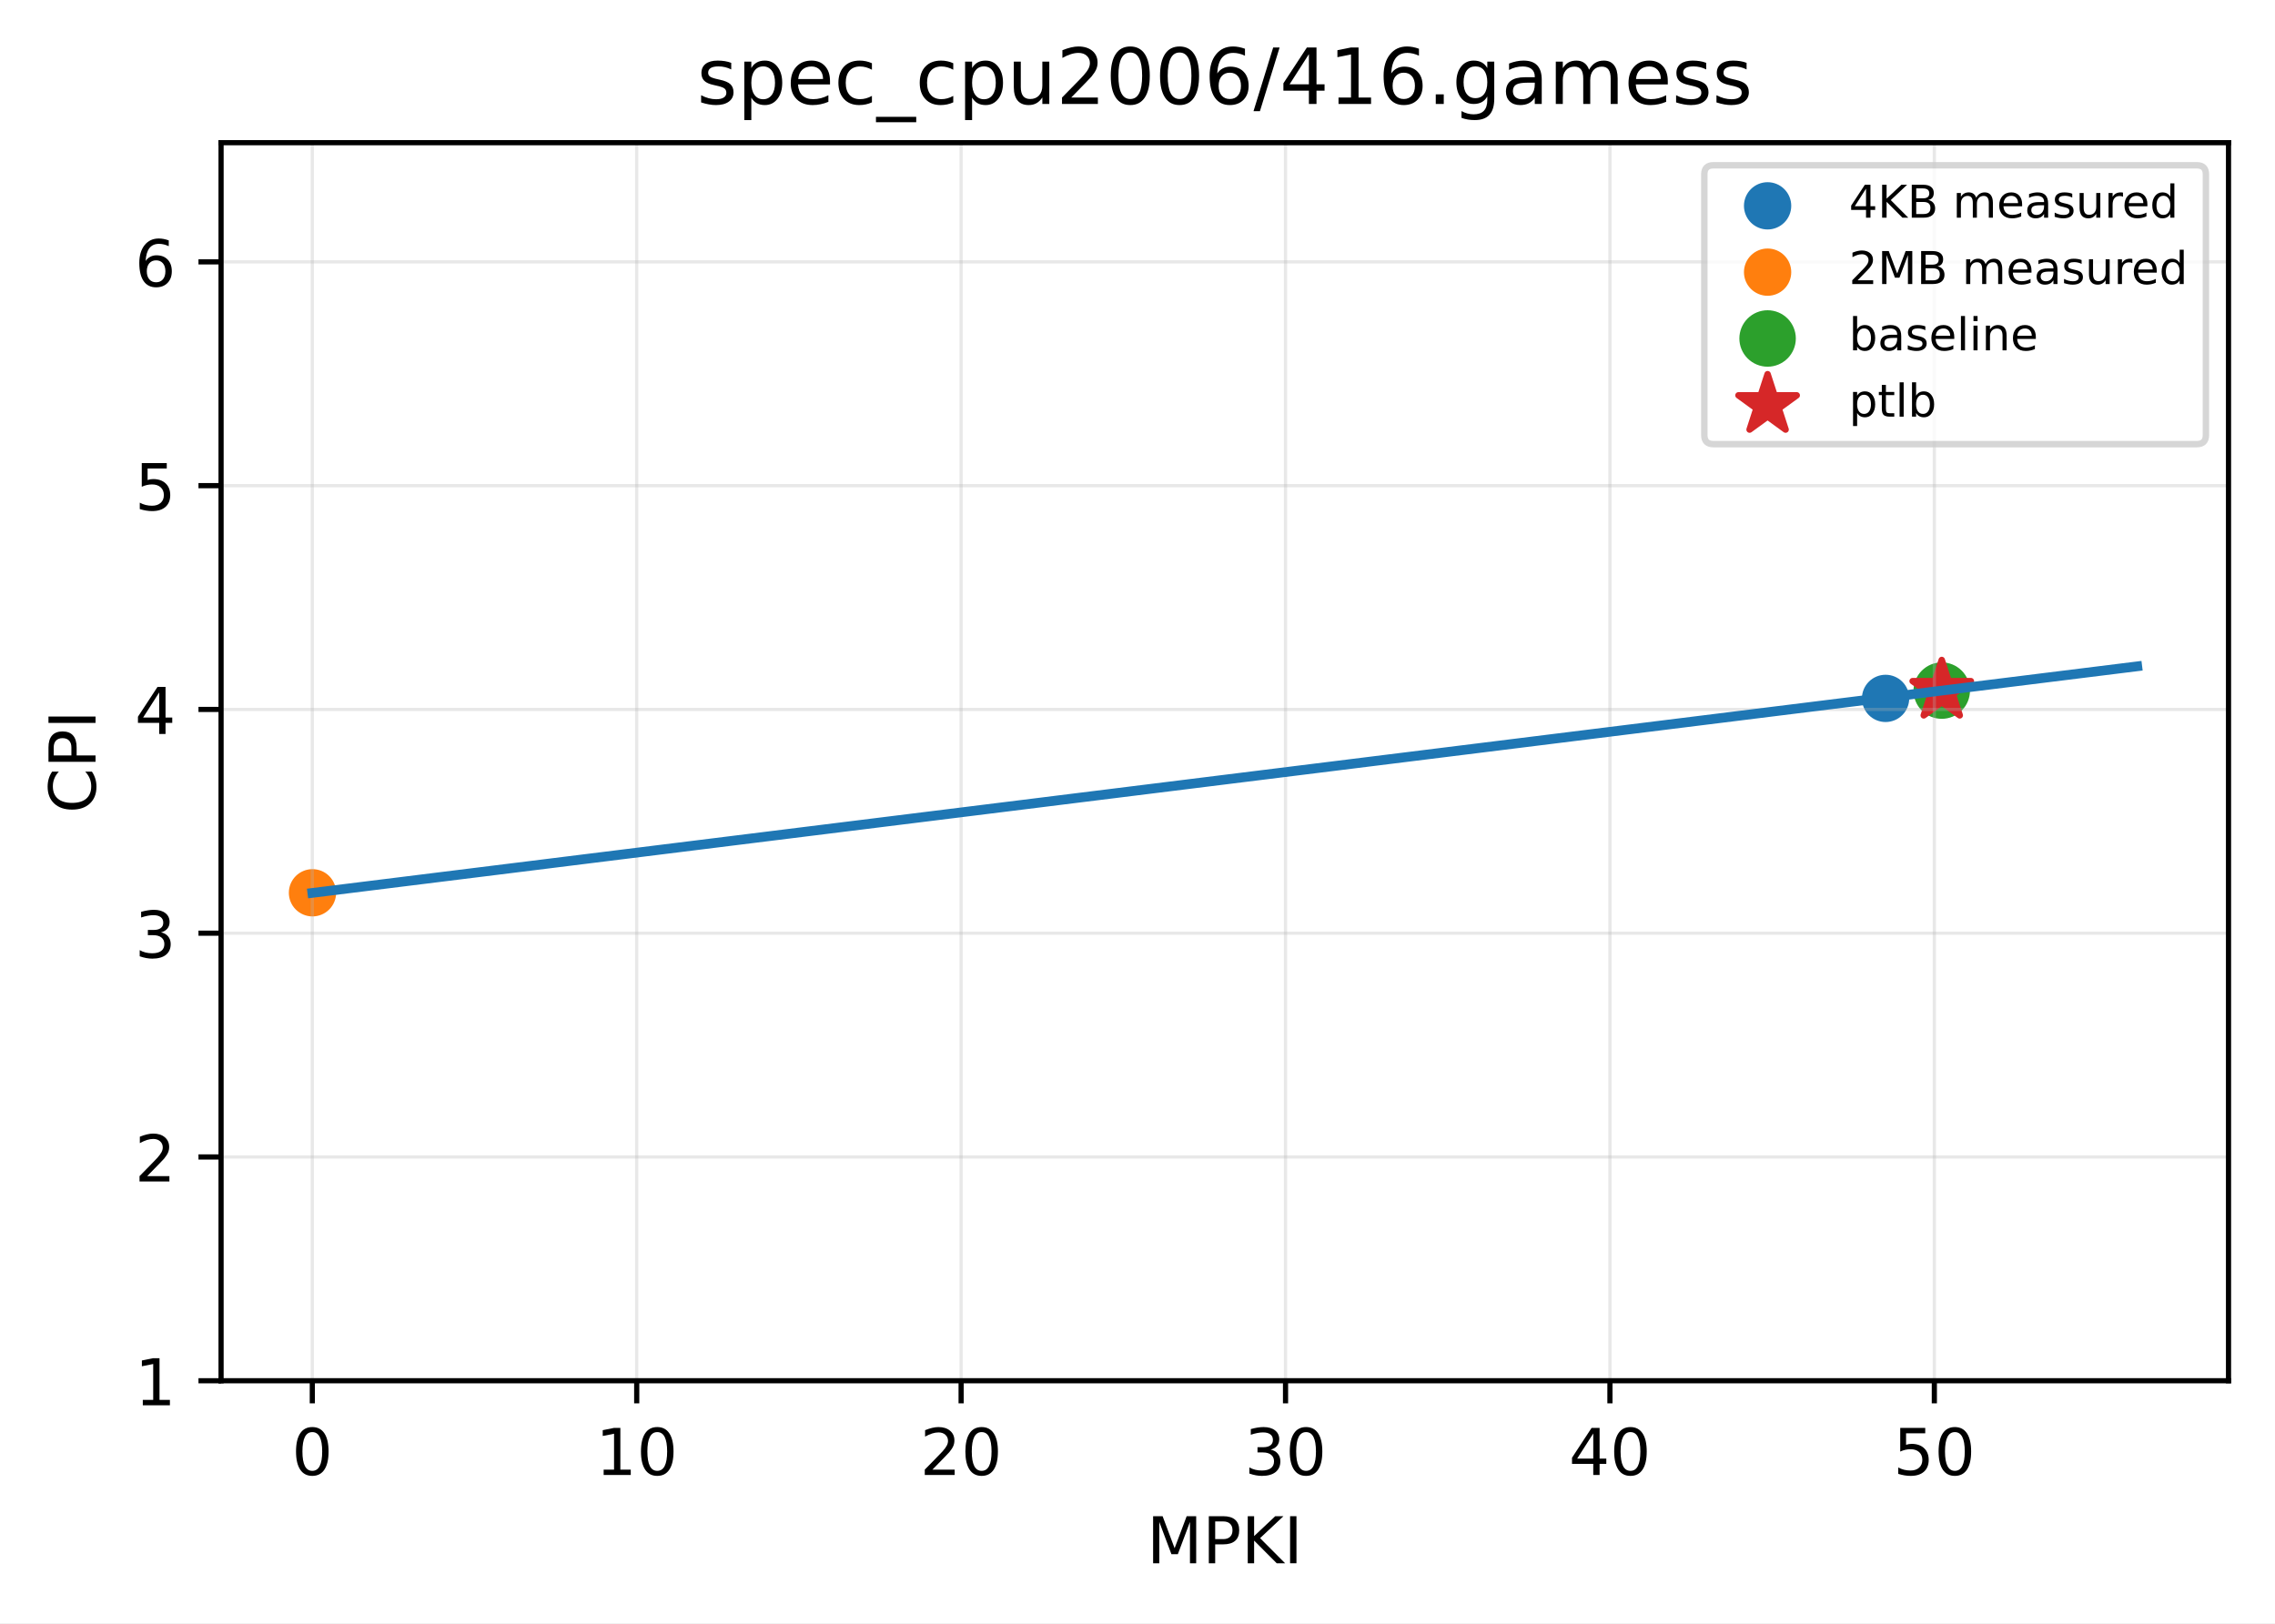
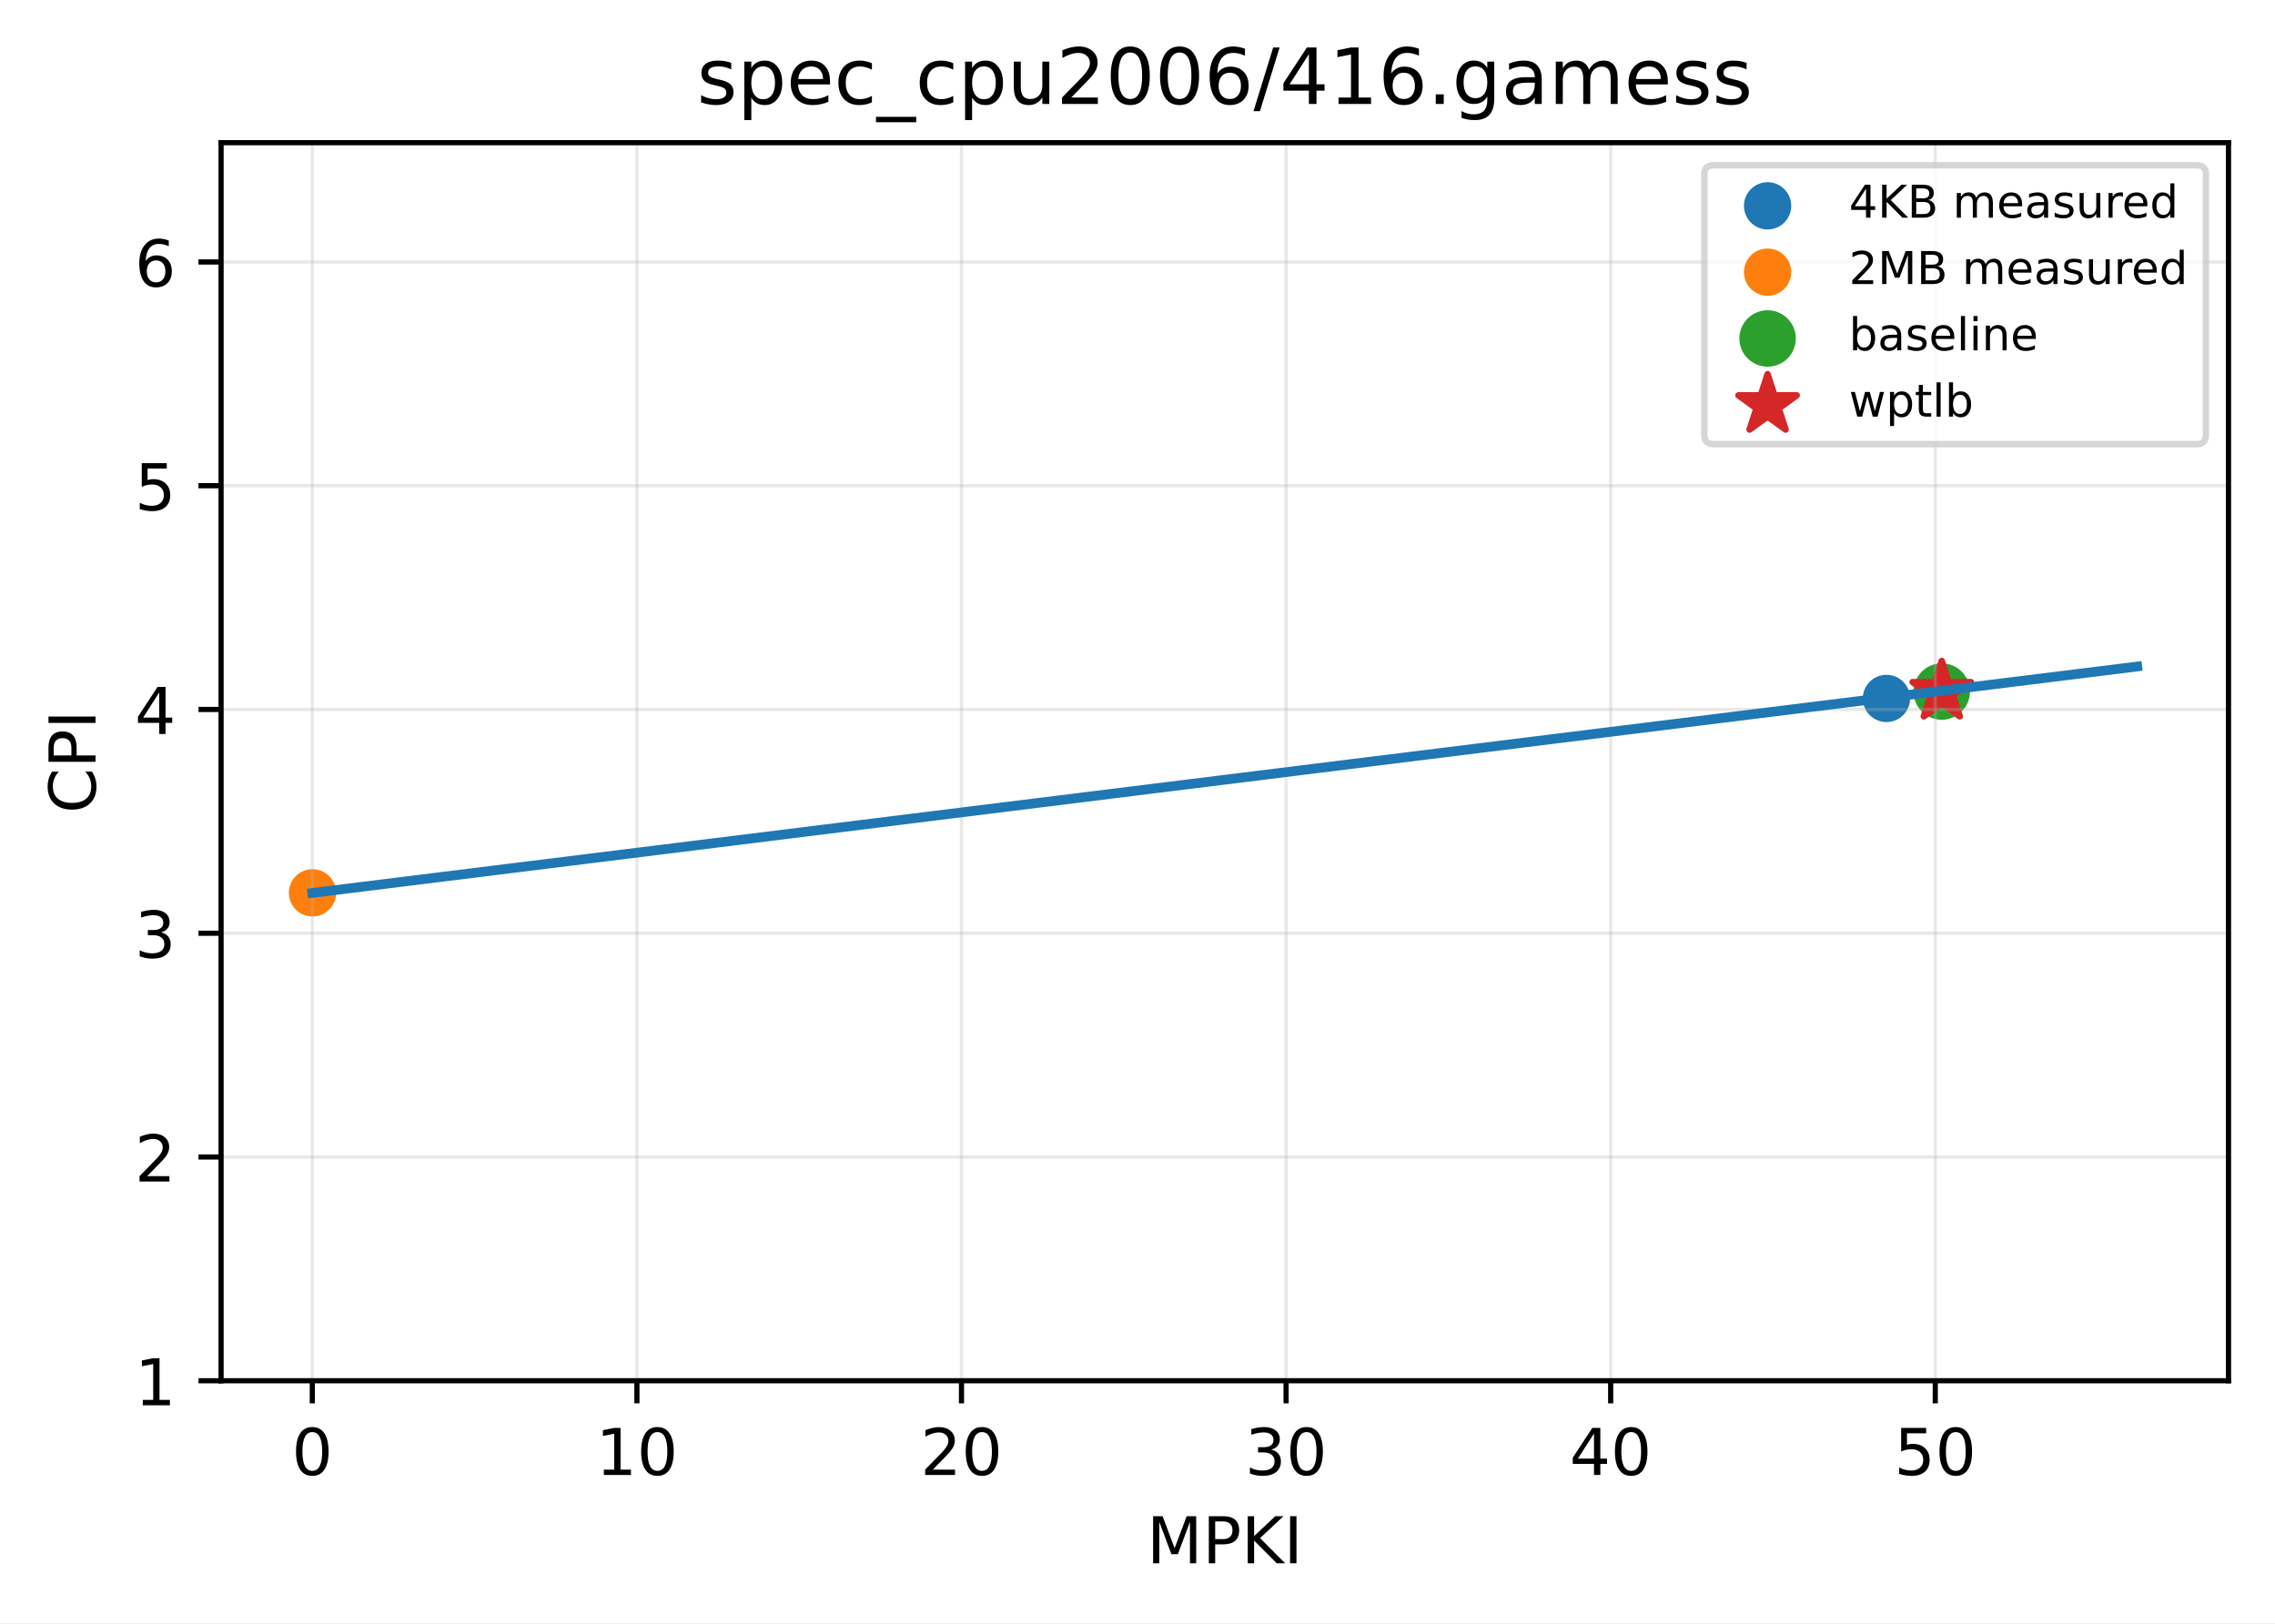
<svg xmlns="http://www.w3.org/2000/svg" xmlns:xlink="http://www.w3.org/1999/xlink" width="352.371pt" height="251.463pt" viewBox="0 0 352.371 251.463" version="1.1">
  <defs>
    <style type="text/css">*{stroke-linejoin: round; stroke-linecap: butt}</style>
  </defs>
  <g id="figure_1">
    <g id="patch_1">
      <path d="M 0 251.463  L 352.371 251.463  L 352.371 0  L 0 0  z " style="fill: #ffffff" />
    </g>
    <g id="axes_1">
      <g id="patch_2">
        <path d="M 34.241 213.906  L 345.171 213.906  L 345.171 22.106  L 34.241 22.106  z " style="fill: #ffffff" />
      </g>
      <g id="PathCollection_1">
        <defs>
-           <path id="me594c790a1" d="M 0 3.162  C 0.839 3.162 1.643 2.829 2.236 2.236  C 2.829 1.643 3.162 0.839 3.162 0  C 3.162 -0.839 2.829 -1.643 2.236 -2.236  C 1.643 -2.829 0.839 -3.162 0 -3.162  C -0.839 -3.162 -1.643 -2.829 -2.236 -2.236  C -2.829 -1.643 -3.162 -0.839 -3.162 0  C -3.162 0.839 -2.829 1.643 -2.236 2.236  C -1.643 2.829 -0.839 3.162 0 3.162  z " style="stroke: #1f77b4" />
+           <path id="m30d498fbc5" d="M 0 3.162  C 0.839 3.162 1.643 2.829 2.236 2.236  C 2.829 1.643 3.162 0.839 3.162 0  C 3.162 -0.839 2.829 -1.643 2.236 -2.236  C 1.643 -2.829 0.839 -3.162 0 -3.162  C -0.839 -3.162 -1.643 -2.829 -2.236 -2.236  C -2.829 -1.643 -3.162 -0.839 -3.162 0  C -3.162 0.839 -2.829 1.643 -2.236 2.236  C -1.643 2.829 -0.839 3.162 0 3.162  z " style="stroke: #1f77b4" />
        </defs>
-         <g clip-path="url(#p23482284b3)">
-           <use xlink:href="#me594c790a1" x="292.054" y="108.196" style="fill: #1f77b4; stroke: #1f77b4" />
+         <g clip-path="url(#p7bc6289865)">
+           <use xlink:href="#m30d498fbc5" x="292.192" y="108.203" style="fill: #1f77b4; stroke: #1f77b4" />
        </g>
      </g>
      <g id="PathCollection_2">
        <defs>
-           <path id="me961e7102d" d="M 0 3.162  C 0.839 3.162 1.643 2.829 2.236 2.236  C 2.829 1.643 3.162 0.839 3.162 0  C 3.162 -0.839 2.829 -1.643 2.236 -2.236  C 1.643 -2.829 0.839 -3.162 0 -3.162  C -0.839 -3.162 -1.643 -2.829 -2.236 -2.236  C -2.829 -1.643 -3.162 -0.839 -3.162 0  C -3.162 0.839 -2.829 1.643 -2.236 2.236  C -1.643 2.829 -0.839 3.162 0 3.162  z " style="stroke: #ff7f0e" />
+           <path id="m44c56034ff" d="M 0 3.162  C 0.839 3.162 1.643 2.829 2.236 2.236  C 2.829 1.643 3.162 0.839 3.162 0  C 3.162 -0.839 2.829 -1.643 2.236 -2.236  C 1.643 -2.829 0.839 -3.162 0 -3.162  C -0.839 -3.162 -1.643 -2.829 -2.236 -2.236  C -2.829 -1.643 -3.162 -0.839 -3.162 0  C -3.162 0.839 -2.829 1.643 -2.236 2.236  C -1.643 2.829 -0.839 3.162 0 3.162  z " style="stroke: #ff7f0e" />
        </defs>
-         <g clip-path="url(#p23482284b3)">
-           <use xlink:href="#me961e7102d" x="48.4" y="138.311" style="fill: #ff7f0e; stroke: #ff7f0e" />
+         <g clip-path="url(#p7bc6289865)">
+           <use xlink:href="#m44c56034ff" x="48.4" y="138.317" style="fill: #ff7f0e; stroke: #ff7f0e" />
        </g>
      </g>
      <g id="PathCollection_3">
        <defs>
-           <path id="ma233d72f8c" d="M 0 3.873  C 1.027 3.873 2.012 3.465 2.739 2.739  C 3.465 2.012 3.873 1.027 3.873 0  C 3.873 -1.027 3.465 -2.012 2.739 -2.739  C 2.012 -3.465 1.027 -3.873 0 -3.873  C -1.027 -3.873 -2.012 -3.465 -2.739 -2.739  C -3.465 -2.012 -3.873 -1.027 -3.873 0  C -3.873 1.027 -3.465 2.012 -2.739 2.739  C -2.012 3.465 -1.027 3.873 0 3.873  z " style="stroke: #2ca02c" />
+           <path id="md99b915eb0" d="M 0 3.873  C 1.027 3.873 2.012 3.465 2.739 2.739  C 3.465 2.012 3.873 1.027 3.873 0  C 3.873 -1.027 3.465 -2.012 2.739 -2.739  C 2.012 -3.465 1.027 -3.873 0 -3.873  C -1.027 -3.873 -2.012 -3.465 -2.739 -2.739  C -3.465 -2.012 -3.873 -1.027 -3.873 0  C -3.873 1.027 -3.465 2.012 -2.739 2.739  C -2.012 3.465 -1.027 3.873 0 3.873  z " style="stroke: #2ca02c" />
        </defs>
-         <g clip-path="url(#p23482284b3)">
-           <use xlink:href="#ma233d72f8c" x="300.755" y="106.989" style="fill: #2ca02c; stroke: #2ca02c" />
+         <g clip-path="url(#p7bc6289865)">
+           <use xlink:href="#md99b915eb0" x="300.755" y="107.139" style="fill: #2ca02c; stroke: #2ca02c" />
        </g>
      </g>
      <g id="PathCollection_4">
        <defs>
-           <path id="mdf9ca97604" d="M 0 -4.743  L -1.065 -1.466  L -4.511 -1.466  L -1.723 0.56  L -2.788 3.838  L -0 1.812  L 2.788 3.838  L 1.723 0.56  L 4.511 -1.466  L 1.065 -1.466  z " style="stroke: #d62728" />
+           <path id="mbaf9c14aa1" d="M 0 -4.743  L -1.065 -1.466  L -4.511 -1.466  L -1.723 0.56  L -2.788 3.838  L -0 1.812  L 2.788 3.838  L 1.723 0.56  L 4.511 -1.466  L 1.065 -1.466  z " style="stroke: #d62728" />
        </defs>
-         <g clip-path="url(#p23482284b3)">
-           <use xlink:href="#mdf9ca97604" x="300.754" y="106.989" style="fill: #d62728; stroke: #d62728" />
+         <g clip-path="url(#p7bc6289865)">
+           <use xlink:href="#mbaf9c14aa1" x="300.755" y="107.139" style="fill: #d62728; stroke: #d62728" />
        </g>
      </g>
      <g id="matplotlib.axis_1">
        <g id="xtick_1">
          <g id="line2d_1">
-             <path d="M 48.374 213.906  L 48.374 22.106  " clip-path="url(#p23482284b3)" style="fill: none; stroke: #b0b0b0; stroke-opacity: 0.3; stroke-width: 0.5; stroke-linecap: square" />
+             <path d="M 48.374 213.906  L 48.374 22.106  " clip-path="url(#p7bc6289865)" style="fill: none; stroke: #b0b0b0; stroke-opacity: 0.3; stroke-width: 0.5; stroke-linecap: square" />
          </g>
          <g id="line2d_2">
            <defs>
-               <path id="m503f17459d" d="M 0 0  L 0 3.5  " style="stroke: #000000; stroke-width: 0.8" />
-             </defs>
-             <g>
-               <use xlink:href="#m503f17459d" x="48.374" y="213.906" style="stroke: #000000; stroke-width: 0.8" />
+               <path id="m3e07d31b20" d="M 0 0  L 0 3.5  " style="stroke: #000000; stroke-width: 0.8" />
+             </defs>
+             <g>
+               <use xlink:href="#m3e07d31b20" x="48.374" y="213.906" style="stroke: #000000; stroke-width: 0.8" />
            </g>
          </g>
          <g id="text_1">
            <g transform="translate(45.19256 228.5047) scale(0.1 -0.1)">
              <defs>
                <path id="DejaVuSans-30" d="M 2034 4250  Q 1547 4250 1301 3770  Q 1056 3291 1056 2328  Q 1056 1369 1301 889  Q 1547 409 2034 409  Q 2525 409 2770 889  Q 3016 1369 3016 2328  Q 3016 3291 2770 3770  Q 2525 4250 2034 4250  z M 2034 4750  Q 2819 4750 3233 4129  Q 3647 3509 3647 2328  Q 3647 1150 3233 529  Q 2819 -91 2034 -91  Q 1250 -91 836 529  Q 422 1150 422 2328  Q 422 3509 836 4129  Q 1250 4750 2034 4750  z " transform="scale(0.015625)" />
              </defs>
              <use xlink:href="#DejaVuSans-30" />
            </g>
          </g>
        </g>
        <g id="xtick_2">
          <g id="line2d_3">
-             <path d="M 98.62 213.906  L 98.62 22.106  " clip-path="url(#p23482284b3)" style="fill: none; stroke: #b0b0b0; stroke-opacity: 0.3; stroke-width: 0.5; stroke-linecap: square" />
+             <path d="M 98.649 213.906  L 98.649 22.106  " clip-path="url(#p7bc6289865)" style="fill: none; stroke: #b0b0b0; stroke-opacity: 0.3; stroke-width: 0.5; stroke-linecap: square" />
          </g>
          <g id="line2d_4">
            <g>
-               <use xlink:href="#m503f17459d" x="98.62" y="213.906" style="stroke: #000000; stroke-width: 0.8" />
+               <use xlink:href="#m3e07d31b20" x="98.649" y="213.906" style="stroke: #000000; stroke-width: 0.8" />
            </g>
          </g>
          <g id="text_2">
-             <g transform="translate(92.25796 228.5047) scale(0.1 -0.1)">
+             <g transform="translate(92.28642 228.5047) scale(0.1 -0.1)">
              <defs>
                <path id="DejaVuSans-31" d="M 794 531  L 1825 531  L 1825 4091  L 703 3866  L 703 4441  L 1819 4666  L 2450 4666  L 2450 531  L 3481 531  L 3481 0  L 794 0  L 794 531  z " transform="scale(0.015625)" />
              </defs>
              <use xlink:href="#DejaVuSans-31" />
              <use xlink:href="#DejaVuSans-30" x="63.623" />
            </g>
          </g>
        </g>
        <g id="xtick_3">
          <g id="line2d_5">
-             <path d="M 148.867 213.906  L 148.867 22.106  " clip-path="url(#p23482284b3)" style="fill: none; stroke: #b0b0b0; stroke-opacity: 0.3; stroke-width: 0.5; stroke-linecap: square" />
+             <path d="M 148.924 213.906  L 148.924 22.106  " clip-path="url(#p7bc6289865)" style="fill: none; stroke: #b0b0b0; stroke-opacity: 0.3; stroke-width: 0.5; stroke-linecap: square" />
          </g>
          <g id="line2d_6">
            <g>
-               <use xlink:href="#m503f17459d" x="148.867" y="213.906" style="stroke: #000000; stroke-width: 0.8" />
+               <use xlink:href="#m3e07d31b20" x="148.924" y="213.906" style="stroke: #000000; stroke-width: 0.8" />
            </g>
          </g>
          <g id="text_3">
-             <g transform="translate(142.5046 228.5047) scale(0.1 -0.1)">
+             <g transform="translate(142.5615 228.5047) scale(0.1 -0.1)">
              <defs>
                <path id="DejaVuSans-32" d="M 1228 531  L 3431 531  L 3431 0  L 469 0  L 469 531  Q 828 903 1448 1529  Q 2069 2156 2228 2338  Q 2531 2678 2651 2914  Q 2772 3150 2772 3378  Q 2772 3750 2511 3984  Q 2250 4219 1831 4219  Q 1534 4219 1204 4116  Q 875 4013 500 3803  L 500 4441  Q 881 4594 1212 4672  Q 1544 4750 1819 4750  Q 2544 4750 2975 4387  Q 3406 4025 3406 3419  Q 3406 3131 3298 2873  Q 3191 2616 2906 2266  Q 2828 2175 2409 1742  Q 1991 1309 1228 531  z " transform="scale(0.015625)" />
              </defs>
              <use xlink:href="#DejaVuSans-32" />
              <use xlink:href="#DejaVuSans-30" x="63.623" />
            </g>
          </g>
        </g>
        <g id="xtick_4">
          <g id="line2d_7">
-             <path d="M 199.114 213.906  L 199.114 22.106  " clip-path="url(#p23482284b3)" style="fill: none; stroke: #b0b0b0; stroke-opacity: 0.3; stroke-width: 0.5; stroke-linecap: square" />
+             <path d="M 199.199 213.906  L 199.199 22.106  " clip-path="url(#p7bc6289865)" style="fill: none; stroke: #b0b0b0; stroke-opacity: 0.3; stroke-width: 0.5; stroke-linecap: square" />
          </g>
          <g id="line2d_8">
            <g>
-               <use xlink:href="#m503f17459d" x="199.114" y="213.906" style="stroke: #000000; stroke-width: 0.8" />
+               <use xlink:href="#m3e07d31b20" x="199.199" y="213.906" style="stroke: #000000; stroke-width: 0.8" />
            </g>
          </g>
          <g id="text_4">
-             <g transform="translate(192.7513 228.5047) scale(0.1 -0.1)">
+             <g transform="translate(192.8366 228.5047) scale(0.1 -0.1)">
              <defs>
                <path id="DejaVuSans-33" d="M 2597 2516  Q 3050 2419 3304 2112  Q 3559 1806 3559 1356  Q 3559 666 3084 287  Q 2609 -91 1734 -91  Q 1441 -91 1130 -33  Q 819 25 488 141  L 488 750  Q 750 597 1062 519  Q 1375 441 1716 441  Q 2309 441 2620 675  Q 2931 909 2931 1356  Q 2931 1769 2642 2001  Q 2353 2234 1838 2234  L 1294 2234  L 1294 2753  L 1863 2753  Q 2328 2753 2575 2939  Q 2822 3125 2822 3475  Q 2822 3834 2567 4026  Q 2313 4219 1838 4219  Q 1578 4219 1281 4162  Q 984 4106 628 3988  L 628 4550  Q 988 4650 1302 4700  Q 1616 4750 1894 4750  Q 2613 4750 3031 4423  Q 3450 4097 3450 3541  Q 3450 3153 3228 2886  Q 3006 2619 2597 2516  z " transform="scale(0.015625)" />
              </defs>
              <use xlink:href="#DejaVuSans-33" />
              <use xlink:href="#DejaVuSans-30" x="63.623" />
            </g>
          </g>
        </g>
        <g id="xtick_5">
          <g id="line2d_9">
-             <path d="M 249.36 213.906  L 249.36 22.106  " clip-path="url(#p23482284b3)" style="fill: none; stroke: #b0b0b0; stroke-opacity: 0.3; stroke-width: 0.5; stroke-linecap: square" />
+             <path d="M 249.474 213.906  L 249.474 22.106  " clip-path="url(#p7bc6289865)" style="fill: none; stroke: #b0b0b0; stroke-opacity: 0.3; stroke-width: 0.5; stroke-linecap: square" />
          </g>
          <g id="line2d_10">
            <g>
-               <use xlink:href="#m503f17459d" x="249.36" y="213.906" style="stroke: #000000; stroke-width: 0.8" />
+               <use xlink:href="#m3e07d31b20" x="249.474" y="213.906" style="stroke: #000000; stroke-width: 0.8" />
            </g>
          </g>
          <g id="text_5">
-             <g transform="translate(242.9979 228.5047) scale(0.1 -0.1)">
+             <g transform="translate(243.1117 228.5047) scale(0.1 -0.1)">
              <defs>
                <path id="DejaVuSans-34" d="M 2419 4116  L 825 1625  L 2419 1625  L 2419 4116  z M 2253 4666  L 3047 4666  L 3047 1625  L 3713 1625  L 3713 1100  L 3047 1100  L 3047 0  L 2419 0  L 2419 1100  L 313 1100  L 313 1709  L 2253 4666  z " transform="scale(0.015625)" />
              </defs>
              <use xlink:href="#DejaVuSans-34" />
              <use xlink:href="#DejaVuSans-30" x="63.623" />
            </g>
          </g>
        </g>
        <g id="xtick_6">
          <g id="line2d_11">
-             <path d="M 299.607 213.906  L 299.607 22.106  " clip-path="url(#p23482284b3)" style="fill: none; stroke: #b0b0b0; stroke-opacity: 0.3; stroke-width: 0.5; stroke-linecap: square" />
+             <path d="M 299.749 213.906  L 299.749 22.106  " clip-path="url(#p7bc6289865)" style="fill: none; stroke: #b0b0b0; stroke-opacity: 0.3; stroke-width: 0.5; stroke-linecap: square" />
          </g>
          <g id="line2d_12">
            <g>
-               <use xlink:href="#m503f17459d" x="299.607" y="213.906" style="stroke: #000000; stroke-width: 0.8" />
+               <use xlink:href="#m3e07d31b20" x="299.749" y="213.906" style="stroke: #000000; stroke-width: 0.8" />
            </g>
          </g>
          <g id="text_6">
-             <g transform="translate(293.2446 228.5047) scale(0.1 -0.1)">
+             <g transform="translate(293.3868 228.5047) scale(0.1 -0.1)">
              <defs>
                <path id="DejaVuSans-35" d="M 691 4666  L 3169 4666  L 3169 4134  L 1269 4134  L 1269 2991  Q 1406 3038 1543 3061  Q 1681 3084 1819 3084  Q 2600 3084 3056 2656  Q 3513 2228 3513 1497  Q 3513 744 3044 326  Q 2575 -91 1722 -91  Q 1428 -91 1123 -41  Q 819 9 494 109  L 494 744  Q 775 591 1075 516  Q 1375 441 1709 441  Q 2250 441 2565 725  Q 2881 1009 2881 1497  Q 2881 1984 2565 2268  Q 2250 2553 1709 2553  Q 1456 2553 1204 2497  Q 953 2441 691 2322  L 691 4666  z " transform="scale(0.015625)" />
              </defs>
              <use xlink:href="#DejaVuSans-35" />
              <use xlink:href="#DejaVuSans-30" x="63.623" />
            </g>
          </g>
        </g>
        <g id="text_7">
          <g transform="translate(177.6228 242.1828) scale(0.1 -0.1)">
            <defs>
              <path id="DejaVuSans-4d" d="M 628 4666  L 1569 4666  L 2759 1491  L 3956 4666  L 4897 4666  L 4897 0  L 4281 0  L 4281 4097  L 3078 897  L 2444 897  L 1241 4097  L 1241 0  L 628 0  L 628 4666  z " transform="scale(0.015625)" />
              <path id="DejaVuSans-50" d="M 1259 4147  L 1259 2394  L 2053 2394  Q 2494 2394 2734 2622  Q 2975 2850 2975 3272  Q 2975 3691 2734 3919  Q 2494 4147 2053 4147  L 1259 4147  z M 628 4666  L 2053 4666  Q 2838 4666 3239 4311  Q 3641 3956 3641 3272  Q 3641 2581 3239 2228  Q 2838 1875 2053 1875  L 1259 1875  L 1259 0  L 628 0  L 628 4666  z " transform="scale(0.015625)" />
              <path id="DejaVuSans-4b" d="M 628 4666  L 1259 4666  L 1259 2694  L 3353 4666  L 4166 4666  L 1850 2491  L 4331 0  L 3500 0  L 1259 2247  L 1259 0  L 628 0  L 628 4666  z " transform="scale(0.015625)" />
              <path id="DejaVuSans-49" d="M 628 4666  L 1259 4666  L 1259 0  L 628 0  L 628 4666  z " transform="scale(0.015625)" />
            </defs>
            <use xlink:href="#DejaVuSans-4d" />
            <use xlink:href="#DejaVuSans-50" x="86.279" />
            <use xlink:href="#DejaVuSans-4b" x="146.582" />
            <use xlink:href="#DejaVuSans-49" x="212.158" />
          </g>
        </g>
      </g>
      <g id="matplotlib.axis_2">
        <g id="ytick_1">
          <g id="line2d_13">
-             <path d="M 34.241 213.906  L 345.171 213.906  " clip-path="url(#p23482284b3)" style="fill: none; stroke: #b0b0b0; stroke-opacity: 0.3; stroke-width: 0.5; stroke-linecap: square" />
+             <path d="M 34.241 213.906  L 345.171 213.906  " clip-path="url(#p7bc6289865)" style="fill: none; stroke: #b0b0b0; stroke-opacity: 0.3; stroke-width: 0.5; stroke-linecap: square" />
          </g>
          <g id="line2d_14">
            <defs>
-               <path id="md92c70441b" d="M 0 0  L -3.5 0  " style="stroke: #000000; stroke-width: 0.8" />
-             </defs>
-             <g>
-               <use xlink:href="#md92c70441b" x="34.241" y="213.906" style="stroke: #000000; stroke-width: 0.8" />
+               <path id="m39db616959" d="M 0 0  L -3.5 0  " style="stroke: #000000; stroke-width: 0.8" />
+             </defs>
+             <g>
+               <use xlink:href="#m39db616959" x="34.241" y="213.906" style="stroke: #000000; stroke-width: 0.8" />
            </g>
          </g>
          <g id="text_8">
            <g transform="translate(20.87813 217.7055) scale(0.1 -0.1)">
              <use xlink:href="#DejaVuSans-31" />
            </g>
          </g>
        </g>
        <g id="ytick_2">
          <g id="line2d_15">
-             <path d="M 34.241 179.239  L 345.171 179.239  " clip-path="url(#p23482284b3)" style="fill: none; stroke: #b0b0b0; stroke-opacity: 0.3; stroke-width: 0.5; stroke-linecap: square" />
+             <path d="M 34.241 179.242  L 345.171 179.242  " clip-path="url(#p7bc6289865)" style="fill: none; stroke: #b0b0b0; stroke-opacity: 0.3; stroke-width: 0.5; stroke-linecap: square" />
          </g>
          <g id="line2d_16">
            <g>
-               <use xlink:href="#md92c70441b" x="34.241" y="179.239" style="stroke: #000000; stroke-width: 0.8" />
+               <use xlink:href="#m39db616959" x="34.241" y="179.242" style="stroke: #000000; stroke-width: 0.8" />
            </g>
          </g>
          <g id="text_9">
-             <g transform="translate(20.87813 183.0384) scale(0.1 -0.1)">
+             <g transform="translate(20.87813 183.0407) scale(0.1 -0.1)">
              <use xlink:href="#DejaVuSans-32" />
            </g>
          </g>
        </g>
        <g id="ytick_3">
          <g id="line2d_17">
-             <path d="M 34.241 144.572  L 345.171 144.572  " clip-path="url(#p23482284b3)" style="fill: none; stroke: #b0b0b0; stroke-opacity: 0.3; stroke-width: 0.5; stroke-linecap: square" />
+             <path d="M 34.241 144.577  L 345.171 144.577  " clip-path="url(#p7bc6289865)" style="fill: none; stroke: #b0b0b0; stroke-opacity: 0.3; stroke-width: 0.5; stroke-linecap: square" />
          </g>
          <g id="line2d_18">
            <g>
-               <use xlink:href="#md92c70441b" x="34.241" y="144.572" style="stroke: #000000; stroke-width: 0.8" />
+               <use xlink:href="#m39db616959" x="34.241" y="144.577" style="stroke: #000000; stroke-width: 0.8" />
            </g>
          </g>
          <g id="text_10">
-             <g transform="translate(20.87813 148.3713) scale(0.1 -0.1)">
+             <g transform="translate(20.87813 148.376) scale(0.1 -0.1)">
              <use xlink:href="#DejaVuSans-33" />
            </g>
          </g>
        </g>
        <g id="ytick_4">
          <g id="line2d_19">
-             <path d="M 34.241 109.905  L 345.171 109.905  " clip-path="url(#p23482284b3)" style="fill: none; stroke: #b0b0b0; stroke-opacity: 0.3; stroke-width: 0.5; stroke-linecap: square" />
+             <path d="M 34.241 109.912  L 345.171 109.912  " clip-path="url(#p7bc6289865)" style="fill: none; stroke: #b0b0b0; stroke-opacity: 0.3; stroke-width: 0.5; stroke-linecap: square" />
          </g>
          <g id="line2d_20">
            <g>
-               <use xlink:href="#md92c70441b" x="34.241" y="109.905" style="stroke: #000000; stroke-width: 0.8" />
+               <use xlink:href="#m39db616959" x="34.241" y="109.912" style="stroke: #000000; stroke-width: 0.8" />
            </g>
          </g>
          <g id="text_11">
-             <g transform="translate(20.87813 113.7042) scale(0.1 -0.1)">
+             <g transform="translate(20.87813 113.7113) scale(0.1 -0.1)">
              <use xlink:href="#DejaVuSans-34" />
            </g>
          </g>
        </g>
        <g id="ytick_5">
          <g id="line2d_21">
-             <path d="M 34.241 75.238  L 345.171 75.238  " clip-path="url(#p23482284b3)" style="fill: none; stroke: #b0b0b0; stroke-opacity: 0.3; stroke-width: 0.5; stroke-linecap: square" />
+             <path d="M 34.241 75.247  L 345.171 75.247  " clip-path="url(#p7bc6289865)" style="fill: none; stroke: #b0b0b0; stroke-opacity: 0.3; stroke-width: 0.5; stroke-linecap: square" />
          </g>
          <g id="line2d_22">
            <g>
-               <use xlink:href="#md92c70441b" x="34.241" y="75.238" style="stroke: #000000; stroke-width: 0.8" />
+               <use xlink:href="#m39db616959" x="34.241" y="75.247" style="stroke: #000000; stroke-width: 0.8" />
            </g>
          </g>
          <g id="text_12">
-             <g transform="translate(20.87813 79.0371) scale(0.1 -0.1)">
+             <g transform="translate(20.87813 79.04651) scale(0.1 -0.1)">
              <use xlink:href="#DejaVuSans-35" />
            </g>
          </g>
        </g>
        <g id="ytick_6">
          <g id="line2d_23">
-             <path d="M 34.241 40.571  L 345.171 40.571  " clip-path="url(#p23482284b3)" style="fill: none; stroke: #b0b0b0; stroke-opacity: 0.3; stroke-width: 0.5; stroke-linecap: square" />
+             <path d="M 34.241 40.583  L 345.171 40.583  " clip-path="url(#p7bc6289865)" style="fill: none; stroke: #b0b0b0; stroke-opacity: 0.3; stroke-width: 0.5; stroke-linecap: square" />
          </g>
          <g id="line2d_24">
            <g>
-               <use xlink:href="#md92c70441b" x="34.241" y="40.571" style="stroke: #000000; stroke-width: 0.8" />
+               <use xlink:href="#m39db616959" x="34.241" y="40.583" style="stroke: #000000; stroke-width: 0.8" />
            </g>
          </g>
          <g id="text_13">
-             <g transform="translate(20.87813 44.37001) scale(0.1 -0.1)">
+             <g transform="translate(20.87813 44.38177) scale(0.1 -0.1)">
              <defs>
                <path id="DejaVuSans-36" d="M 2113 2584  Q 1688 2584 1439 2293  Q 1191 2003 1191 1497  Q 1191 994 1439 701  Q 1688 409 2113 409  Q 2538 409 2786 701  Q 3034 994 3034 1497  Q 3034 2003 2786 2293  Q 2538 2584 2113 2584  z M 3366 4563  L 3366 3988  Q 3128 4100 2886 4159  Q 2644 4219 2406 4219  Q 1781 4219 1451 3797  Q 1122 3375 1075 2522  Q 1259 2794 1537 2939  Q 1816 3084 2150 3084  Q 2853 3084 3261 2657  Q 3669 2231 3669 1497  Q 3669 778 3244 343  Q 2819 -91 2113 -91  Q 1303 -91 875 529  Q 447 1150 447 2328  Q 447 3434 972 4092  Q 1497 4750 2381 4750  Q 2619 4750 2861 4703  Q 3103 4656 3366 4563  z " transform="scale(0.015625)" />
              </defs>
              <use xlink:href="#DejaVuSans-36" />
            </g>
          </g>
        </g>
        <g id="text_14">
          <g transform="translate(14.79844 125.9875) rotate(-90) scale(0.1 -0.1)">
            <defs>
              <path id="DejaVuSans-43" d="M 4122 4306  L 4122 3641  Q 3803 3938 3442 4084  Q 3081 4231 2675 4231  Q 1875 4231 1450 3742  Q 1025 3253 1025 2328  Q 1025 1406 1450 917  Q 1875 428 2675 428  Q 3081 428 3442 575  Q 3803 722 4122 1019  L 4122 359  Q 3791 134 3420 21  Q 3050 -91 2638 -91  Q 1578 -91 968 557  Q 359 1206 359 2328  Q 359 3453 968 4101  Q 1578 4750 2638 4750  Q 3056 4750 3426 4639  Q 3797 4528 4122 4306  z " transform="scale(0.015625)" />
            </defs>
            <use xlink:href="#DejaVuSans-43" />
            <use xlink:href="#DejaVuSans-50" x="69.824" />
            <use xlink:href="#DejaVuSans-49" x="130.127" />
          </g>
        </g>
      </g>
      <g id="line2d_25">
-         <path d="M 48.374 138.332  L 51.2 137.981  L 54.027 137.63  L 56.854 137.279  L 59.68 136.928  L 62.507 136.577  L 65.334 136.226  L 68.16 135.875  L 70.987 135.524  L 73.814 135.173  L 76.64 134.822  L 79.467 134.471  L 82.293 134.12  L 85.12 133.769  L 87.947 133.417  L 90.773 133.066  L 93.6 132.715  L 96.427 132.364  L 99.253 132.013  L 102.08 131.662  L 104.907 131.311  L 107.733 130.96  L 110.56 130.609  L 113.386 130.258  L 116.213 129.907  L 119.04 129.556  L 121.866 129.205  L 124.693 128.854  L 127.52 128.503  L 130.346 128.152  L 133.173 127.801  L 136 127.45  L 138.826 127.099  L 141.653 126.748  L 144.479 126.397  L 147.306 126.046  L 150.133 125.695  L 152.959 125.344  L 155.786 124.993  L 158.613 124.642  L 161.439 124.291  L 164.266 123.939  L 167.093 123.588  L 169.919 123.237  L 172.746 122.886  L 175.572 122.535  L 178.399 122.184  L 181.226 121.833  L 184.052 121.482  L 186.879 121.131  L 189.706 120.78  L 192.532 120.429  L 195.359 120.078  L 198.186 119.727  L 201.012 119.376  L 203.839 119.025  L 206.665 118.674  L 209.492 118.323  L 212.319 117.972  L 215.145 117.621  L 217.972 117.27  L 220.799 116.919  L 223.625 116.568  L 226.452 116.217  L 229.279 115.866  L 232.105 115.515  L 234.932 115.164  L 237.758 114.813  L 240.585 114.461  L 243.412 114.11  L 246.238 113.759  L 249.065 113.408  L 251.892 113.057  L 254.718 112.706  L 257.545 112.355  L 260.372 112.004  L 263.198 111.653  L 266.025 111.302  L 268.851 110.951  L 271.678 110.6  L 274.505 110.249  L 277.331 109.898  L 280.158 109.547  L 282.985 109.196  L 285.811 108.845  L 288.638 108.494  L 291.465 108.143  L 294.291 107.792  L 297.118 107.441  L 299.944 107.09  L 302.771 106.739  L 305.598 106.388  L 308.424 106.037  L 311.251 105.686  L 314.078 105.335  L 316.904 104.983  L 319.731 104.632  L 322.558 104.281  L 325.384 103.93  L 328.211 103.579  L 331.037 103.228  " clip-path="url(#p23482284b3)" style="fill: none; stroke: #1f77b4; stroke-width: 1.5; stroke-linecap: square" />
+         <path d="M 48.374 138.337  L 51.2 137.986  L 54.027 137.635  L 56.854 137.285  L 59.68 136.934  L 62.507 136.583  L 65.334 136.232  L 68.16 135.881  L 70.987 135.531  L 73.814 135.18  L 76.64 134.829  L 79.467 134.478  L 82.293 134.127  L 85.12 133.777  L 87.947 133.426  L 90.773 133.075  L 93.6 132.724  L 96.427 132.373  L 99.253 132.022  L 102.08 131.672  L 104.907 131.321  L 107.733 130.97  L 110.56 130.619  L 113.386 130.268  L 116.213 129.918  L 119.04 129.567  L 121.866 129.216  L 124.693 128.865  L 127.52 128.514  L 130.346 128.164  L 133.173 127.813  L 136 127.462  L 138.826 127.111  L 141.653 126.76  L 144.479 126.409  L 147.306 126.059  L 150.133 125.708  L 152.959 125.357  L 155.786 125.006  L 158.613 124.655  L 161.439 124.305  L 164.266 123.954  L 167.093 123.603  L 169.919 123.252  L 172.746 122.901  L 175.572 122.55  L 178.399 122.2  L 181.226 121.849  L 184.052 121.498  L 186.879 121.147  L 189.706 120.796  L 192.532 120.446  L 195.359 120.095  L 198.186 119.744  L 201.012 119.393  L 203.839 119.042  L 206.665 118.692  L 209.492 118.341  L 212.319 117.99  L 215.145 117.639  L 217.972 117.288  L 220.799 116.937  L 223.625 116.587  L 226.452 116.236  L 229.279 115.885  L 232.105 115.534  L 234.932 115.183  L 237.758 114.833  L 240.585 114.482  L 243.412 114.131  L 246.238 113.78  L 249.065 113.429  L 251.892 113.078  L 254.718 112.728  L 257.545 112.377  L 260.372 112.026  L 263.198 111.675  L 266.025 111.324  L 268.851 110.974  L 271.678 110.623  L 274.505 110.272  L 277.331 109.921  L 280.158 109.57  L 282.985 109.22  L 285.811 108.869  L 288.638 108.518  L 291.465 108.167  L 294.291 107.816  L 297.118 107.465  L 299.944 107.115  L 302.771 106.764  L 305.598 106.413  L 308.424 106.062  L 311.251 105.711  L 314.078 105.361  L 316.904 105.01  L 319.731 104.659  L 322.558 104.308  L 325.384 103.957  L 328.211 103.606  L 331.037 103.256  " clip-path="url(#p7bc6289865)" style="fill: none; stroke: #1f77b4; stroke-width: 1.5; stroke-linecap: square" />
      </g>
      <g id="patch_3">
        <path d="M 34.241 213.906  L 34.241 22.106  " style="fill: none; stroke: #000000; stroke-width: 0.8; stroke-linejoin: miter; stroke-linecap: square" />
      </g>
      <g id="patch_4">
        <path d="M 345.171 213.906  L 345.171 22.106  " style="fill: none; stroke: #000000; stroke-width: 0.8; stroke-linejoin: miter; stroke-linecap: square" />
      </g>
      <g id="patch_5">
        <path d="M 34.241 213.906  L 345.171 213.906  " style="fill: none; stroke: #000000; stroke-width: 0.8; stroke-linejoin: miter; stroke-linecap: square" />
      </g>
      <g id="patch_6">
        <path d="M 34.241 22.106  L 345.171 22.106  " style="fill: none; stroke: #000000; stroke-width: 0.8; stroke-linejoin: miter; stroke-linecap: square" />
      </g>
      <g id="text_15">
        <g transform="translate(107.9453 16.10625) scale(0.12 -0.12)">
          <defs>
            <path id="DejaVuSans-73" d="M 2834 3397  L 2834 2853  Q 2591 2978 2328 3040  Q 2066 3103 1784 3103  Q 1356 3103 1142 2972  Q 928 2841 928 2578  Q 928 2378 1081 2264  Q 1234 2150 1697 2047  L 1894 2003  Q 2506 1872 2764 1633  Q 3022 1394 3022 966  Q 3022 478 2636 193  Q 2250 -91 1575 -91  Q 1294 -91 989 -36  Q 684 19 347 128  L 347 722  Q 666 556 975 473  Q 1284 391 1588 391  Q 1994 391 2212 530  Q 2431 669 2431 922  Q 2431 1156 2273 1281  Q 2116 1406 1581 1522  L 1381 1569  Q 847 1681 609 1914  Q 372 2147 372 2553  Q 372 3047 722 3315  Q 1072 3584 1716 3584  Q 2034 3584 2315 3537  Q 2597 3491 2834 3397  z " transform="scale(0.015625)" />
            <path id="DejaVuSans-70" d="M 1159 525  L 1159 -1331  L 581 -1331  L 581 3500  L 1159 3500  L 1159 2969  Q 1341 3281 1617 3432  Q 1894 3584 2278 3584  Q 2916 3584 3314 3078  Q 3713 2572 3713 1747  Q 3713 922 3314 415  Q 2916 -91 2278 -91  Q 1894 -91 1617 61  Q 1341 213 1159 525  z M 3116 1747  Q 3116 2381 2855 2742  Q 2594 3103 2138 3103  Q 1681 3103 1420 2742  Q 1159 2381 1159 1747  Q 1159 1113 1420 752  Q 1681 391 2138 391  Q 2594 391 2855 752  Q 3116 1113 3116 1747  z " transform="scale(0.015625)" />
            <path id="DejaVuSans-65" d="M 3597 1894  L 3597 1613  L 953 1613  Q 991 1019 1311 708  Q 1631 397 2203 397  Q 2534 397 2845 478  Q 3156 559 3463 722  L 3463 178  Q 3153 47 2828 -22  Q 2503 -91 2169 -91  Q 1331 -91 842 396  Q 353 884 353 1716  Q 353 2575 817 3079  Q 1281 3584 2069 3584  Q 2775 3584 3186 3129  Q 3597 2675 3597 1894  z M 3022 2063  Q 3016 2534 2758 2815  Q 2500 3097 2075 3097  Q 1594 3097 1305 2825  Q 1016 2553 972 2059  L 3022 2063  z " transform="scale(0.015625)" />
            <path id="DejaVuSans-63" d="M 3122 3366  L 3122 2828  Q 2878 2963 2633 3030  Q 2388 3097 2138 3097  Q 1578 3097 1268 2742  Q 959 2388 959 1747  Q 959 1106 1268 751  Q 1578 397 2138 397  Q 2388 397 2633 464  Q 2878 531 3122 666  L 3122 134  Q 2881 22 2623 -34  Q 2366 -91 2075 -91  Q 1284 -91 818 406  Q 353 903 353 1747  Q 353 2603 823 3093  Q 1294 3584 2113 3584  Q 2378 3584 2631 3529  Q 2884 3475 3122 3366  z " transform="scale(0.015625)" />
            <path id="DejaVuSans-5f" d="M 3263 -1063  L 3263 -1509  L -63 -1509  L -63 -1063  L 3263 -1063  z " transform="scale(0.015625)" />
            <path id="DejaVuSans-75" d="M 544 1381  L 544 3500  L 1119 3500  L 1119 1403  Q 1119 906 1312 657  Q 1506 409 1894 409  Q 2359 409 2629 706  Q 2900 1003 2900 1516  L 2900 3500  L 3475 3500  L 3475 0  L 2900 0  L 2900 538  Q 2691 219 2414 64  Q 2138 -91 1772 -91  Q 1169 -91 856 284  Q 544 659 544 1381  z M 1991 3584  L 1991 3584  z " transform="scale(0.015625)" />
            <path id="DejaVuSans-2f" d="M 1625 4666  L 2156 4666  L 531 -594  L 0 -594  L 1625 4666  z " transform="scale(0.015625)" />
            <path id="DejaVuSans-2e" d="M 684 794  L 1344 794  L 1344 0  L 684 0  L 684 794  z " transform="scale(0.015625)" />
            <path id="DejaVuSans-67" d="M 2906 1791  Q 2906 2416 2648 2759  Q 2391 3103 1925 3103  Q 1463 3103 1205 2759  Q 947 2416 947 1791  Q 947 1169 1205 825  Q 1463 481 1925 481  Q 2391 481 2648 825  Q 2906 1169 2906 1791  z M 3481 434  Q 3481 -459 3084 -895  Q 2688 -1331 1869 -1331  Q 1566 -1331 1297 -1286  Q 1028 -1241 775 -1147  L 775 -588  Q 1028 -725 1275 -790  Q 1522 -856 1778 -856  Q 2344 -856 2625 -561  Q 2906 -266 2906 331  L 2906 616  Q 2728 306 2450 153  Q 2172 0 1784 0  Q 1141 0 747 490  Q 353 981 353 1791  Q 353 2603 747 3093  Q 1141 3584 1784 3584  Q 2172 3584 2450 3431  Q 2728 3278 2906 2969  L 2906 3500  L 3481 3500  L 3481 434  z " transform="scale(0.015625)" />
            <path id="DejaVuSans-61" d="M 2194 1759  Q 1497 1759 1228 1600  Q 959 1441 959 1056  Q 959 750 1161 570  Q 1363 391 1709 391  Q 2188 391 2477 730  Q 2766 1069 2766 1631  L 2766 1759  L 2194 1759  z M 3341 1997  L 3341 0  L 2766 0  L 2766 531  Q 2569 213 2275 61  Q 1981 -91 1556 -91  Q 1019 -91 701 211  Q 384 513 384 1019  Q 384 1609 779 1909  Q 1175 2209 1959 2209  L 2766 2209  L 2766 2266  Q 2766 2663 2505 2880  Q 2244 3097 1772 3097  Q 1472 3097 1187 3025  Q 903 2953 641 2809  L 641 3341  Q 956 3463 1253 3523  Q 1550 3584 1831 3584  Q 2591 3584 2966 3190  Q 3341 2797 3341 1997  z " transform="scale(0.015625)" />
            <path id="DejaVuSans-6d" d="M 3328 2828  Q 3544 3216 3844 3400  Q 4144 3584 4550 3584  Q 5097 3584 5394 3201  Q 5691 2819 5691 2113  L 5691 0  L 5113 0  L 5113 2094  Q 5113 2597 4934 2840  Q 4756 3084 4391 3084  Q 3944 3084 3684 2787  Q 3425 2491 3425 1978  L 3425 0  L 2847 0  L 2847 2094  Q 2847 2600 2669 2842  Q 2491 3084 2119 3084  Q 1678 3084 1418 2786  Q 1159 2488 1159 1978  L 1159 0  L 581 0  L 581 3500  L 1159 3500  L 1159 2956  Q 1356 3278 1631 3431  Q 1906 3584 2284 3584  Q 2666 3584 2933 3390  Q 3200 3197 3328 2828  z " transform="scale(0.015625)" />
          </defs>
          <use xlink:href="#DejaVuSans-73" />
          <use xlink:href="#DejaVuSans-70" x="52.1" />
          <use xlink:href="#DejaVuSans-65" x="115.576" />
          <use xlink:href="#DejaVuSans-63" x="177.1" />
          <use xlink:href="#DejaVuSans-5f" x="232.08" />
          <use xlink:href="#DejaVuSans-63" x="282.08" />
          <use xlink:href="#DejaVuSans-70" x="337.061" />
          <use xlink:href="#DejaVuSans-75" x="400.537" />
          <use xlink:href="#DejaVuSans-32" x="463.916" />
          <use xlink:href="#DejaVuSans-30" x="527.539" />
          <use xlink:href="#DejaVuSans-30" x="591.162" />
          <use xlink:href="#DejaVuSans-36" x="654.785" />
          <use xlink:href="#DejaVuSans-2f" x="718.408" />
          <use xlink:href="#DejaVuSans-34" x="752.1" />
          <use xlink:href="#DejaVuSans-31" x="815.723" />
          <use xlink:href="#DejaVuSans-36" x="879.346" />
          <use xlink:href="#DejaVuSans-2e" x="942.969" />
          <use xlink:href="#DejaVuSans-67" x="974.756" />
          <use xlink:href="#DejaVuSans-61" x="1038.232" />
          <use xlink:href="#DejaVuSans-6d" x="1099.512" />
          <use xlink:href="#DejaVuSans-65" x="1196.924" />
          <use xlink:href="#DejaVuSans-73" x="1258.447" />
          <use xlink:href="#DejaVuSans-73" x="1310.547" />
        </g>
      </g>
      <g id="legend_1">
        <g id="patch_7">
          <path d="M 265.38 68.805  L 340.271 68.805  Q 341.671 68.805 341.671 67.405  L 341.671 27.006  Q 341.671 25.606 340.271 25.606  L 265.38 25.606  Q 263.98 25.606 263.98 27.006  L 263.98 67.405  Q 263.98 68.805 265.38 68.805  z " style="fill: #ffffff; opacity: 0.8; stroke: #cccccc; stroke-linejoin: miter" />
        </g>
        <g id="PathCollection_5">
          <g>
-             <use xlink:href="#me594c790a1" x="273.78" y="31.888" style="fill: #1f77b4; stroke: #1f77b4" />
+             <use xlink:href="#m30d498fbc5" x="273.78" y="31.888" style="fill: #1f77b4; stroke: #1f77b4" />
          </g>
        </g>
        <g id="text_16">
          <g transform="translate(286.3805 33.72516) scale(0.07 -0.07)">
            <defs>
              <path id="DejaVuSans-42" d="M 1259 2228  L 1259 519  L 2272 519  Q 2781 519 3026 730  Q 3272 941 3272 1375  Q 3272 1813 3026 2020  Q 2781 2228 2272 2228  L 1259 2228  z M 1259 4147  L 1259 2741  L 2194 2741  Q 2656 2741 2882 2914  Q 3109 3088 3109 3444  Q 3109 3797 2882 3972  Q 2656 4147 2194 4147  L 1259 4147  z M 628 4666  L 2241 4666  Q 2963 4666 3353 4366  Q 3744 4066 3744 3513  Q 3744 3084 3544 2831  Q 3344 2578 2956 2516  Q 3422 2416 3680 2098  Q 3938 1781 3938 1306  Q 3938 681 3513 340  Q 3088 0 2303 0  L 628 0  L 628 4666  z " transform="scale(0.015625)" />
              <path id="DejaVuSans-20" transform="scale(0.015625)" />
              <path id="DejaVuSans-72" d="M 2631 2963  Q 2534 3019 2420 3045  Q 2306 3072 2169 3072  Q 1681 3072 1420 2755  Q 1159 2438 1159 1844  L 1159 0  L 581 0  L 581 3500  L 1159 3500  L 1159 2956  Q 1341 3275 1631 3429  Q 1922 3584 2338 3584  Q 2397 3584 2469 3576  Q 2541 3569 2628 3553  L 2631 2963  z " transform="scale(0.015625)" />
              <path id="DejaVuSans-64" d="M 2906 2969  L 2906 4863  L 3481 4863  L 3481 0  L 2906 0  L 2906 525  Q 2725 213 2448 61  Q 2172 -91 1784 -91  Q 1150 -91 751 415  Q 353 922 353 1747  Q 353 2572 751 3078  Q 1150 3584 1784 3584  Q 2172 3584 2448 3432  Q 2725 3281 2906 2969  z M 947 1747  Q 947 1113 1208 752  Q 1469 391 1925 391  Q 2381 391 2643 752  Q 2906 1113 2906 1747  Q 2906 2381 2643 2742  Q 2381 3103 1925 3103  Q 1469 3103 1208 2742  Q 947 2381 947 1747  z " transform="scale(0.015625)" />
            </defs>
            <use xlink:href="#DejaVuSans-34" />
            <use xlink:href="#DejaVuSans-4b" x="63.623" />
            <use xlink:href="#DejaVuSans-42" x="129.199" />
            <use xlink:href="#DejaVuSans-20" x="197.803" />
            <use xlink:href="#DejaVuSans-6d" x="229.59" />
            <use xlink:href="#DejaVuSans-65" x="327.002" />
            <use xlink:href="#DejaVuSans-61" x="388.525" />
            <use xlink:href="#DejaVuSans-73" x="449.805" />
            <use xlink:href="#DejaVuSans-75" x="501.904" />
            <use xlink:href="#DejaVuSans-72" x="565.283" />
            <use xlink:href="#DejaVuSans-65" x="604.146" />
            <use xlink:href="#DejaVuSans-64" x="665.67" />
          </g>
        </g>
        <g id="PathCollection_6">
          <g>
-             <use xlink:href="#me961e7102d" x="273.78" y="42.162" style="fill: #ff7f0e; stroke: #ff7f0e" />
+             <use xlink:href="#m44c56034ff" x="273.78" y="42.162" style="fill: #ff7f0e; stroke: #ff7f0e" />
          </g>
        </g>
        <g id="text_17">
          <g transform="translate(286.3805 43.99984) scale(0.07 -0.07)">
            <use xlink:href="#DejaVuSans-32" />
            <use xlink:href="#DejaVuSans-4d" x="63.623" />
            <use xlink:href="#DejaVuSans-42" x="149.902" />
            <use xlink:href="#DejaVuSans-20" x="218.506" />
            <use xlink:href="#DejaVuSans-6d" x="250.293" />
            <use xlink:href="#DejaVuSans-65" x="347.705" />
            <use xlink:href="#DejaVuSans-61" x="409.229" />
            <use xlink:href="#DejaVuSans-73" x="470.508" />
            <use xlink:href="#DejaVuSans-75" x="522.607" />
            <use xlink:href="#DejaVuSans-72" x="585.986" />
            <use xlink:href="#DejaVuSans-65" x="624.85" />
            <use xlink:href="#DejaVuSans-64" x="686.373" />
          </g>
        </g>
        <g id="PathCollection_7">
          <g>
-             <use xlink:href="#ma233d72f8c" x="273.78" y="52.437" style="fill: #2ca02c; stroke: #2ca02c" />
+             <use xlink:href="#md99b915eb0" x="273.78" y="52.437" style="fill: #2ca02c; stroke: #2ca02c" />
          </g>
        </g>
        <g id="text_18">
          <g transform="translate(286.3805 54.27453) scale(0.07 -0.07)">
            <defs>
              <path id="DejaVuSans-62" d="M 3116 1747  Q 3116 2381 2855 2742  Q 2594 3103 2138 3103  Q 1681 3103 1420 2742  Q 1159 2381 1159 1747  Q 1159 1113 1420 752  Q 1681 391 2138 391  Q 2594 391 2855 752  Q 3116 1113 3116 1747  z M 1159 2969  Q 1341 3281 1617 3432  Q 1894 3584 2278 3584  Q 2916 3584 3314 3078  Q 3713 2572 3713 1747  Q 3713 922 3314 415  Q 2916 -91 2278 -91  Q 1894 -91 1617 61  Q 1341 213 1159 525  L 1159 0  L 581 0  L 581 4863  L 1159 4863  L 1159 2969  z " transform="scale(0.015625)" />
              <path id="DejaVuSans-6c" d="M 603 4863  L 1178 4863  L 1178 0  L 603 0  L 603 4863  z " transform="scale(0.015625)" />
              <path id="DejaVuSans-69" d="M 603 3500  L 1178 3500  L 1178 0  L 603 0  L 603 3500  z M 603 4863  L 1178 4863  L 1178 4134  L 603 4134  L 603 4863  z " transform="scale(0.015625)" />
              <path id="DejaVuSans-6e" d="M 3513 2113  L 3513 0  L 2938 0  L 2938 2094  Q 2938 2591 2744 2837  Q 2550 3084 2163 3084  Q 1697 3084 1428 2787  Q 1159 2491 1159 1978  L 1159 0  L 581 0  L 581 3500  L 1159 3500  L 1159 2956  Q 1366 3272 1645 3428  Q 1925 3584 2291 3584  Q 2894 3584 3203 3211  Q 3513 2838 3513 2113  z " transform="scale(0.015625)" />
            </defs>
            <use xlink:href="#DejaVuSans-62" />
            <use xlink:href="#DejaVuSans-61" x="63.477" />
            <use xlink:href="#DejaVuSans-73" x="124.756" />
            <use xlink:href="#DejaVuSans-65" x="176.855" />
            <use xlink:href="#DejaVuSans-6c" x="238.379" />
            <use xlink:href="#DejaVuSans-69" x="266.162" />
            <use xlink:href="#DejaVuSans-6e" x="293.945" />
            <use xlink:href="#DejaVuSans-65" x="357.324" />
          </g>
        </g>
        <g id="PathCollection_8">
          <g>
-             <use xlink:href="#mdf9ca97604" x="273.78" y="62.712" style="fill: #d62728; stroke: #d62728" />
+             <use xlink:href="#mbaf9c14aa1" x="273.78" y="62.712" style="fill: #d62728; stroke: #d62728" />
          </g>
        </g>
        <g id="text_19">
          <g transform="translate(286.3805 64.54922) scale(0.07 -0.07)">
            <defs>
+               <path id="DejaVuSans-77" d="M 269 3500  L 844 3500  L 1563 769  L 2278 3500  L 2956 3500  L 3675 769  L 4391 3500  L 4966 3500  L 4050 0  L 3372 0  L 2619 2869  L 1863 0  L 1184 0  L 269 3500  z " transform="scale(0.015625)" />
              <path id="DejaVuSans-74" d="M 1172 4494  L 1172 3500  L 2356 3500  L 2356 3053  L 1172 3053  L 1172 1153  Q 1172 725 1289 603  Q 1406 481 1766 481  L 2356 481  L 2356 0  L 1766 0  Q 1100 0 847 248  Q 594 497 594 1153  L 594 3053  L 172 3053  L 172 3500  L 594 3500  L 594 4494  L 1172 4494  z " transform="scale(0.015625)" />
            </defs>
-             <use xlink:href="#DejaVuSans-70" />
-             <use xlink:href="#DejaVuSans-74" x="63.477" />
-             <use xlink:href="#DejaVuSans-6c" x="102.686" />
-             <use xlink:href="#DejaVuSans-62" x="130.469" />
+             <use xlink:href="#DejaVuSans-77" />
+             <use xlink:href="#DejaVuSans-70" x="81.787" />
+             <use xlink:href="#DejaVuSans-74" x="145.264" />
+             <use xlink:href="#DejaVuSans-6c" x="184.473" />
+             <use xlink:href="#DejaVuSans-62" x="212.256" />
          </g>
        </g>
      </g>
    </g>
  </g>
  <defs>
-     <clipPath id="p23482284b3">
+     <clipPath id="p7bc6289865">
      <rect x="34.241" y="22.106" width="310.93" height="191.8" />
    </clipPath>
  </defs>
</svg>
